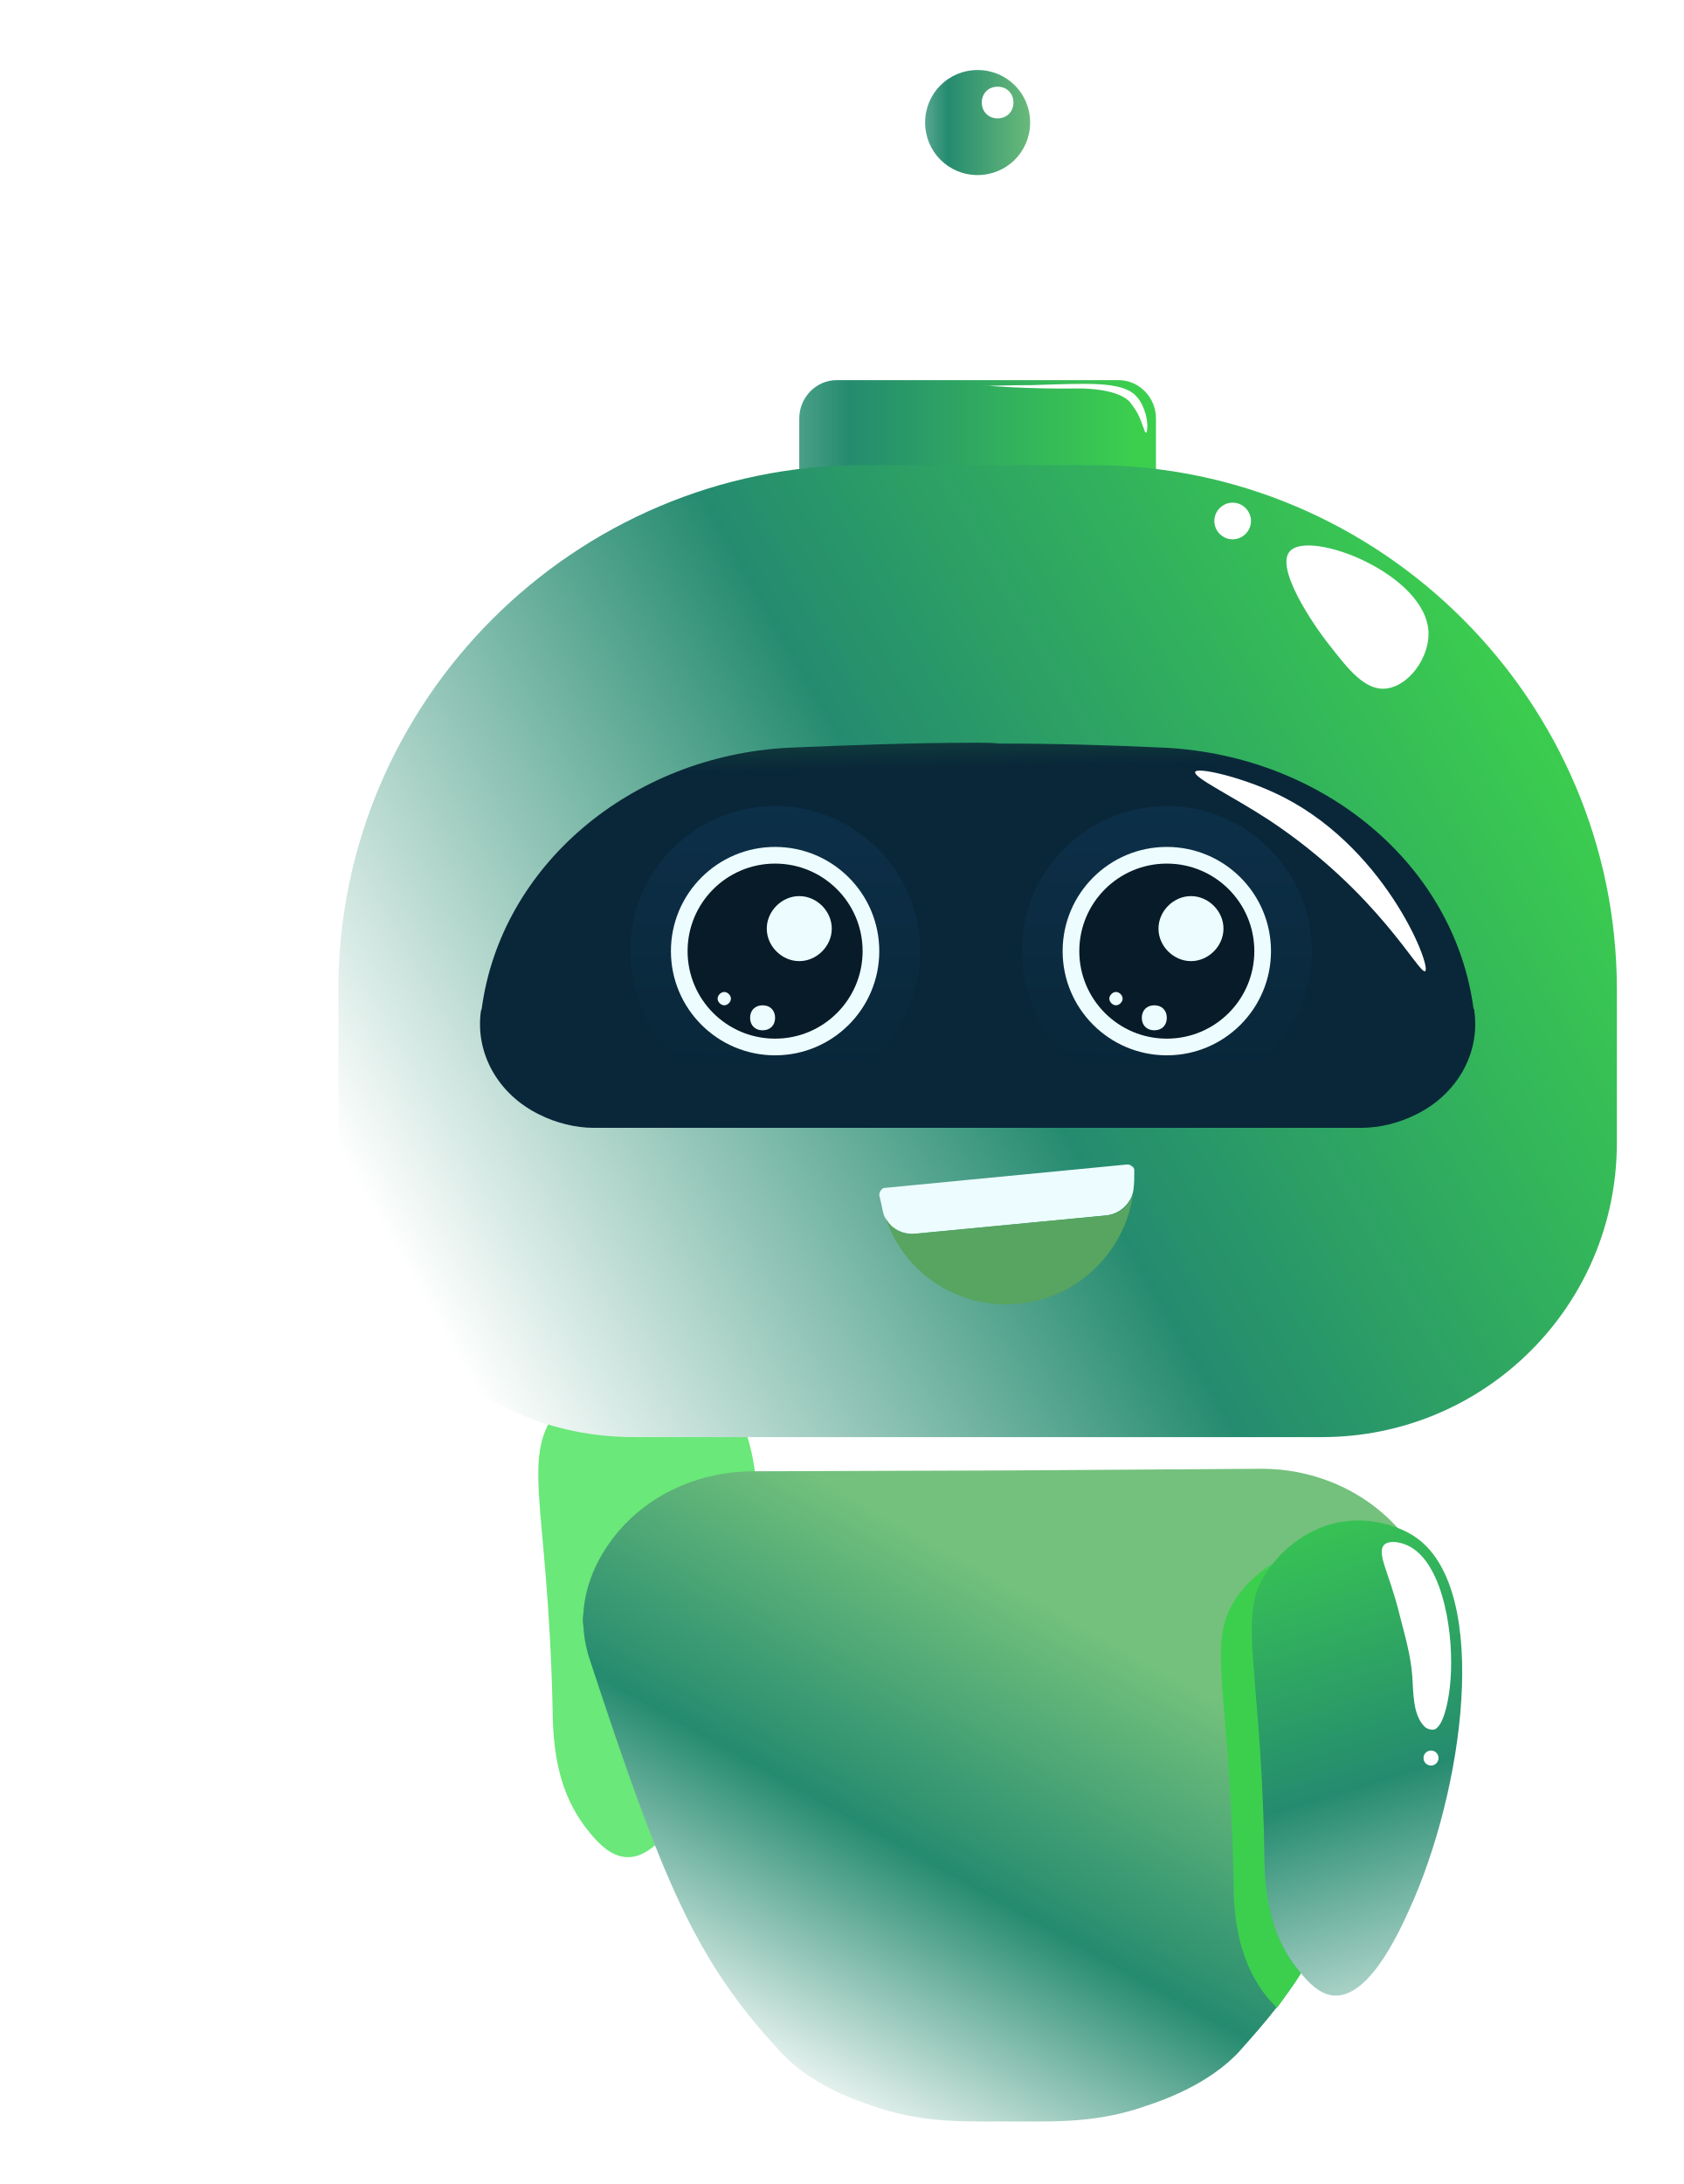
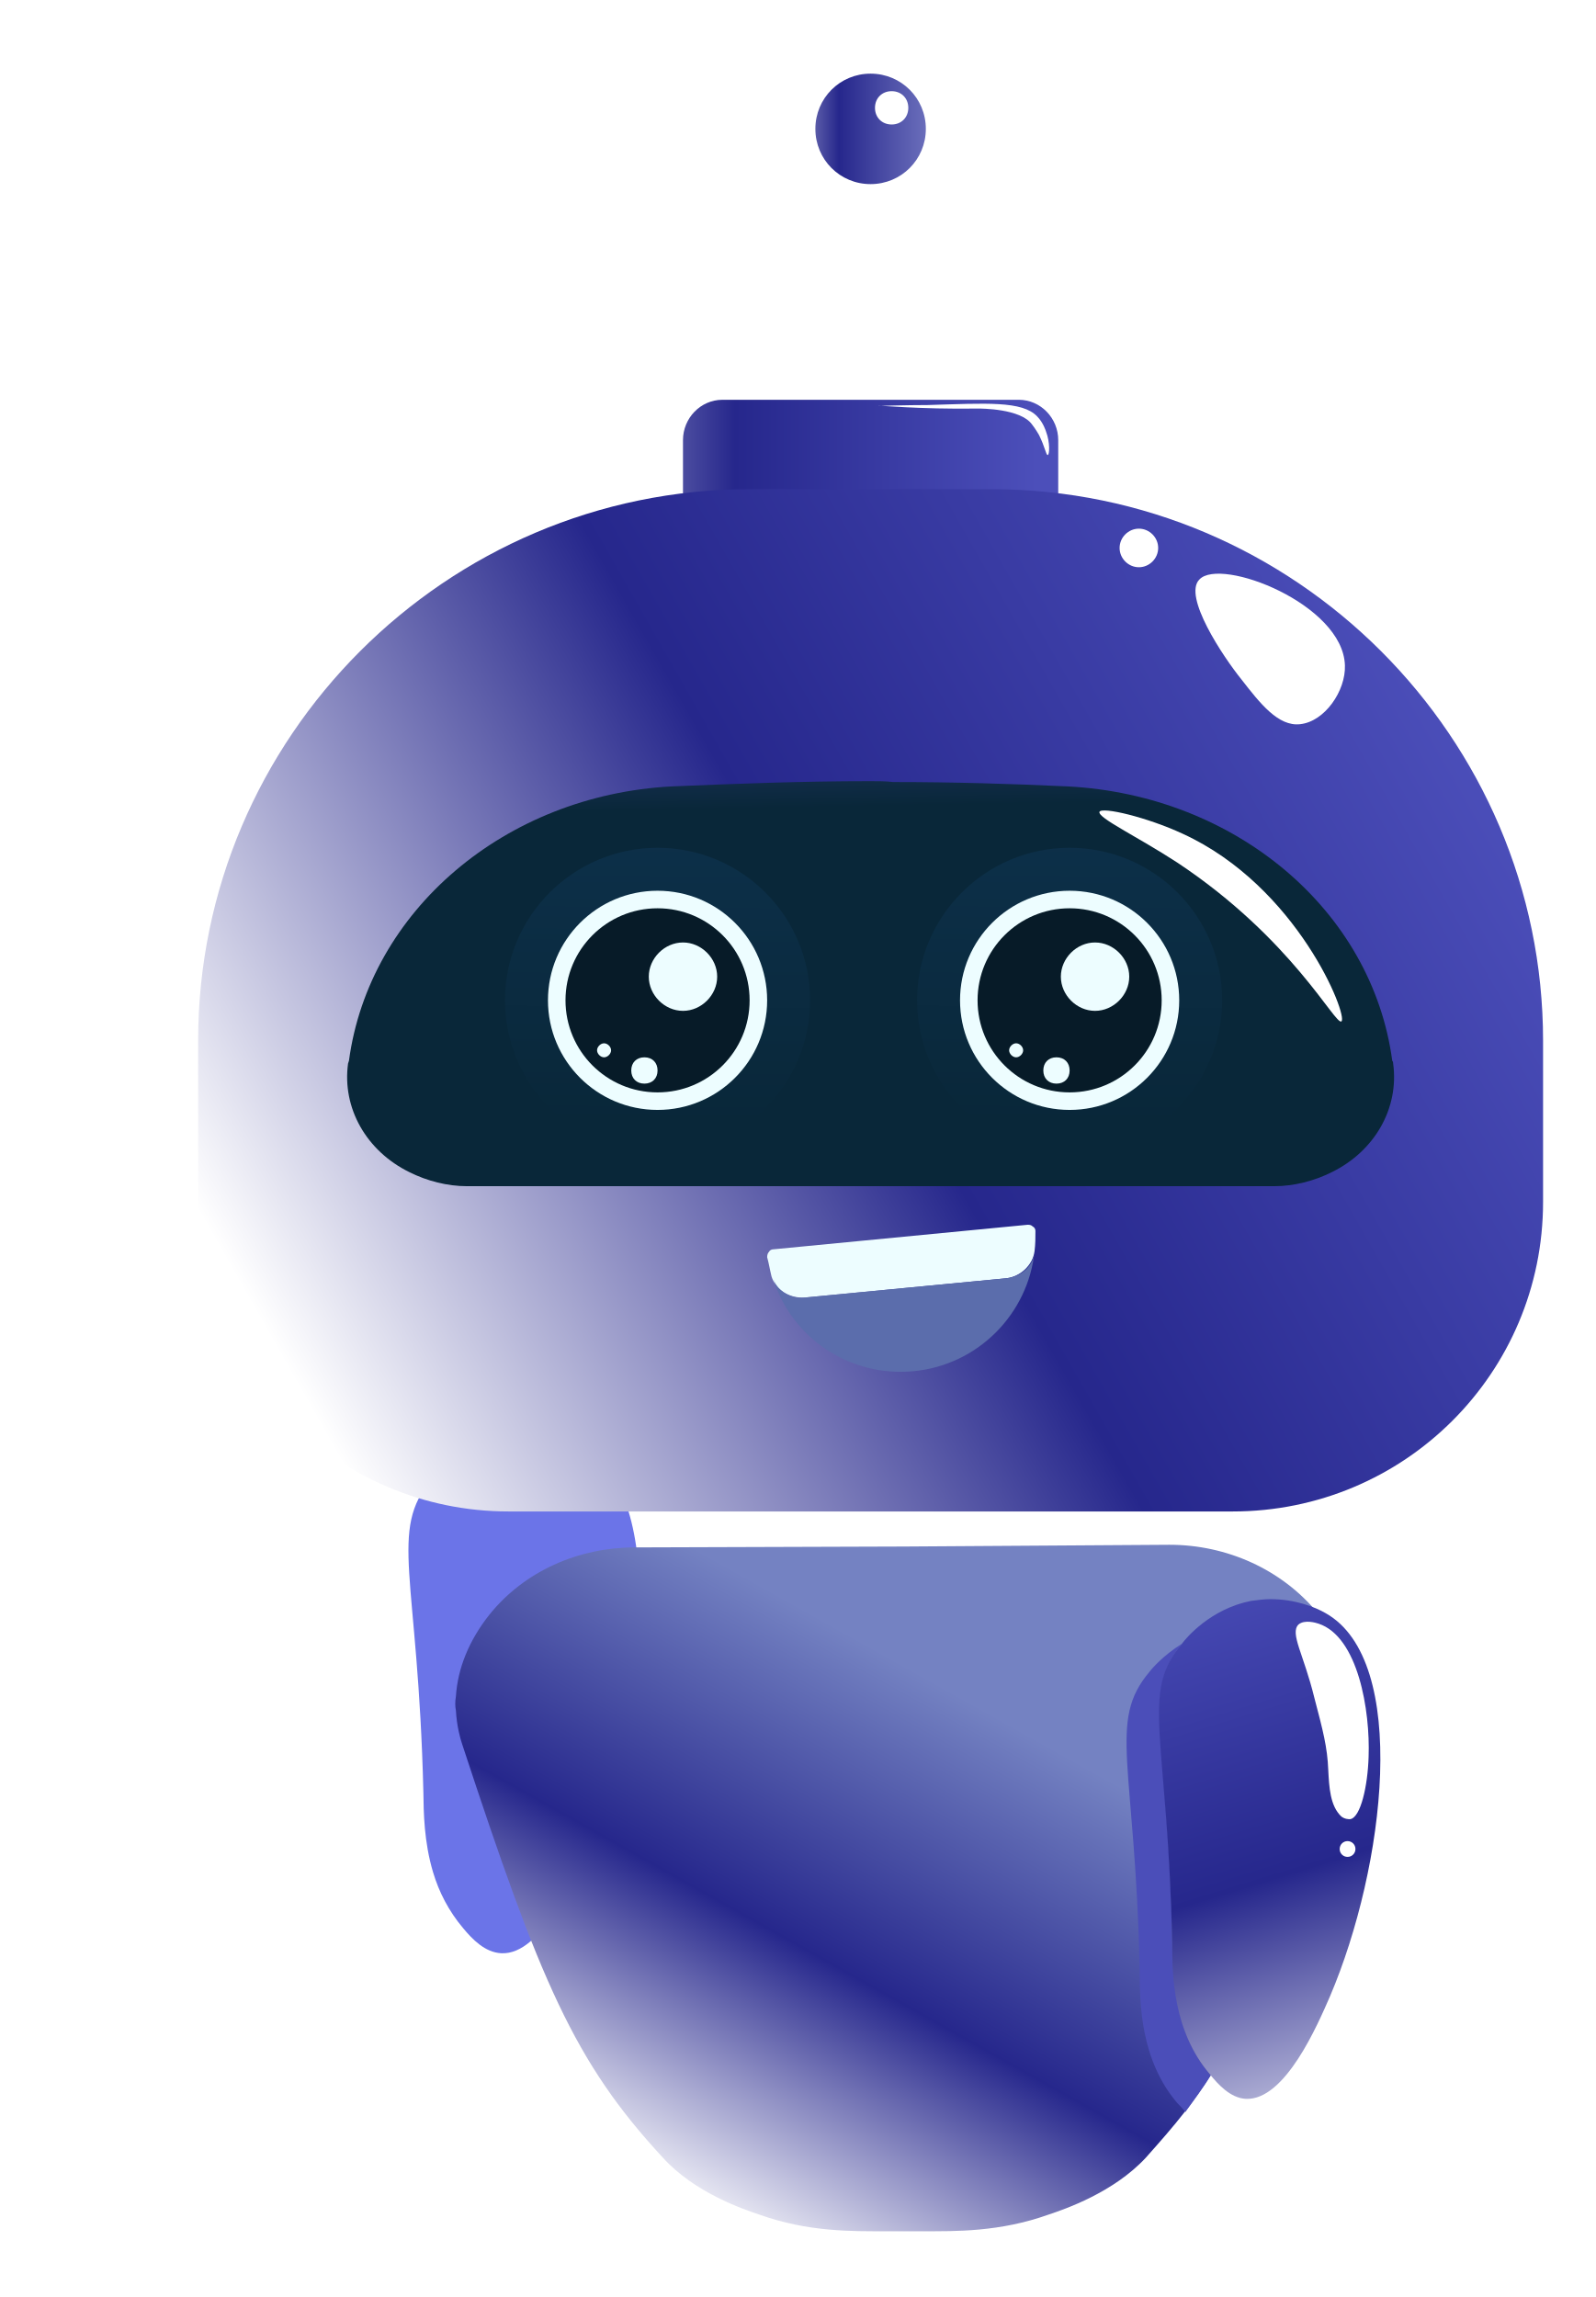
- <svg xmlns="http://www.w3.org/2000/svg" role="img" aria-label="Chat robot" viewBox="150 58 202 262">
+ <svg xmlns="http://www.w3.org/2000/svg" role="img" aria-label="Chat robot" viewBox="168 58 182 262">
  <defs>
    <clipPath id="__lottie_element_2">
      <rect width="500" height="394" x="0" y="0" />
    </clipPath>
-     <linearGradient id="__lottie_element_29" spreadMethod="pad" gradientUnits="userSpaceOnUse" x1="-25" y1="38" x2="8" y2="-21">
+     <linearGradient id="__lottie_element_8" spreadMethod="pad" gradientUnits="userSpaceOnUse" x1="-25" y1="38" x2="8" y2="-21">
      <stop offset="0%" stop-color="rgb(255,255,255)" />
-       <stop offset="50%" stop-color="rgb(37,139,111)" />
-       <stop offset="100%" stop-color="rgb(115,193,124)" />
+       <stop offset="50%" stop-color="rgb(38,39,140)" />
+       <stop offset="100%" stop-color="rgb(116,130,194)" />
    </linearGradient>
-     <linearGradient id="__lottie_element_32" spreadMethod="pad" gradientUnits="userSpaceOnUse" x1="-65" y1="44.5" x2="68.5" y2="-31.5">
+     <linearGradient id="__lottie_element_11" spreadMethod="pad" gradientUnits="userSpaceOnUse" x1="-65" y1="44.5" x2="68.5" y2="-31.5">
      <stop offset="0%" stop-color="rgb(255,255,255)" />
-       <stop offset="50%" stop-color="rgb(37,139,111)" />
-       <stop offset="100%" stop-color="rgb(60,207,78)" />
+       <stop offset="50%" stop-color="rgb(38,39,140)" />
+       <stop offset="100%" stop-color="rgb(76,79,186)" />
    </linearGradient>
-     <linearGradient id="__lottie_element_35" spreadMethod="pad" gradientUnits="userSpaceOnUse" x1="0.5" y1="14" x2="1" y2="-39">
+     <linearGradient id="__lottie_element_14" spreadMethod="pad" gradientUnits="userSpaceOnUse" x1="0.5" y1="14" x2="1" y2="-39">
      <stop offset="0%" stop-color="rgb(9,39,57)" />
      <stop offset="50%" stop-color="rgb(12,46,70)" />
      <stop offset="100%" stop-color="rgb(15,54,84)" />
    </linearGradient>
-     <linearGradient id="__lottie_element_39" spreadMethod="pad" gradientUnits="userSpaceOnUse" x1="0.5" y1="14" x2="1" y2="-39">
+     <linearGradient id="__lottie_element_18" spreadMethod="pad" gradientUnits="userSpaceOnUse" x1="0.5" y1="14" x2="1" y2="-39">
      <stop offset="0%" stop-color="rgb(9,39,57)" />
      <stop offset="50%" stop-color="rgb(12,46,70)" />
      <stop offset="100%" stop-color="rgb(15,54,84)" />
    </linearGradient>
-     <linearGradient id="__lottie_element_46" spreadMethod="pad" gradientUnits="userSpaceOnUse" x1="0.5" y1="7" x2="-0.5" y2="-47.5">
+     <linearGradient id="__lottie_element_25" spreadMethod="pad" gradientUnits="userSpaceOnUse" x1="0.5" y1="7" x2="-0.5" y2="-47.5">
      <stop offset="0%" stop-color="rgb(9,39,57)" />
      <stop offset="50%" stop-color="rgb(9,39,57)" />
-       <stop offset="100%" stop-color="rgb(60,207,78)" />
+       <stop offset="100%" stop-color="rgb(76,79,186)" />
    </linearGradient>
-     <linearGradient id="__lottie_element_53" spreadMethod="pad" gradientUnits="userSpaceOnUse" x1="-50" y1="0.5" x2="19" y2="0.5">
+     <linearGradient id="__lottie_element_32" spreadMethod="pad" gradientUnits="userSpaceOnUse" x1="-50" y1="0.5" x2="19" y2="0.5">
      <stop offset="0%" stop-color="rgb(255,255,255)" />
-       <stop offset="50%" stop-color="rgb(37,139,111)" />
-       <stop offset="100%" stop-color="rgb(60,207,78)" />
+       <stop offset="50%" stop-color="rgb(38,39,140)" />
+       <stop offset="100%" stop-color="rgb(76,79,186)" />
    </linearGradient>
-     <linearGradient id="__lottie_element_54" spreadMethod="pad" gradientUnits="userSpaceOnUse" x1="-15" y1="1.8" x2="7.8" y2="1.8">
+     <linearGradient id="__lottie_element_33" spreadMethod="pad" gradientUnits="userSpaceOnUse" x1="-15" y1="1.8" x2="7.8" y2="1.8">
      <stop offset="0%" stop-color="rgb(255,255,255)" />
-       <stop offset="50%" stop-color="rgb(37,139,111)" />
-       <stop offset="100%" stop-color="rgb(115,193,124)" />
+       <stop offset="50%" stop-color="rgb(38,39,140)" />
+       <stop offset="100%" stop-color="rgb(116,120,194)" />
    </linearGradient>
-     <linearGradient id="__lottie_element_58" spreadMethod="pad" gradientUnits="userSpaceOnUse" x1="14.5" y1="39" x2="-8" y2="-34.5">
+     <linearGradient id="__lottie_element_37" spreadMethod="pad" gradientUnits="userSpaceOnUse" x1="14.5" y1="39" x2="-8" y2="-34.5">
      <stop offset="0%" stop-color="rgb(255,255,255)" />
-       <stop offset="50%" stop-color="rgb(37,139,111)" />
-       <stop offset="100%" stop-color="rgb(60,207,78)" />
+       <stop offset="50%" stop-color="rgb(38,39,140)" />
+       <stop offset="100%" stop-color="rgb(76,79,186)" />
    </linearGradient>
-     <linearGradient id="__lottie_element_65" spreadMethod="pad" gradientUnits="userSpaceOnUse" x1="17.5" y1="10.5" x2="-83" y2="-68">
-       <stop offset="0%" stop-color="rgb(106,232,121)" />
-       <stop offset="50%" stop-color="rgb(106,232,121)" />
+     <linearGradient id="__lottie_element_44" spreadMethod="pad" gradientUnits="userSpaceOnUse" x1="17.5" y1="10.5" x2="-83" y2="-68">
+       <stop offset="0%" stop-color="rgb(107,116,232)" />
+       <stop offset="50%" stop-color="rgb(107,116,232)" />
      <stop offset="100%" stop-color="rgb(15,54,84)" />
    </linearGradient>
  </defs>
  <g clip-path="url(#__lottie_element_2)">
    <g transform="matrix(-0.3,-1,1,-0.3,-6.7,545.9)" opacity="1">
      <g opacity="1" transform="matrix(1,0,0,1,206,299.4)">
-         <path fill="url(#__lottie_element_65)" fill-opacity="1" d=" M-22.8,-16.9 C-24.2,-16.3 -26,-15.4 -26.6,-13.7 C-28.1,-9.5 -20.8,-3.5 -18.1,-1.3 C-5.7,9 16,18.3 23.9,10.7 C25.2,9.4 27.2,6.5 27.6,2.8 C28.1,-1.8 25.7,-5.4 25.2,-6.1 C21.1,-12.3 15.7,-10.5 -7.3,-16.8 C-9.4,-17.4 -12.5,-18.3 -16,-18.3 C-18.2,-18.3 -20.5,-17.9 -22.8,-16.9z" />
+         <path fill="url(#__lottie_element_44)" fill-opacity="1" d=" M-22.8,-16.9 C-24.2,-16.3 -26,-15.4 -26.6,-13.7 C-28.1,-9.5 -20.8,-3.5 -18.1,-1.3 C-5.7,9 16,18.3 23.9,10.7 C25.2,9.4 27.2,6.5 27.6,2.8 C28.1,-1.8 25.7,-5.4 25.2,-6.1 C21.1,-12.3 15.7,-10.5 -7.3,-16.8 C-9.4,-17.4 -12.5,-18.3 -16,-18.3 C-18.2,-18.3 -20.5,-17.9 -22.8,-16.9z" />
      </g>
    </g>
    <g transform="matrix(1,0,0,1,0,-53)" opacity="1">
      <g opacity="1" transform="matrix(1,0,0,1,271.1,326.4)">
-         <path fill="url(#__lottie_element_29)" fill-opacity="1" d=" M30.2,-39.2 C30.2,-39.2 0,-39 0,-39 C0,-39 -30.7,-38.9 -30.7,-38.9 C-37.1,-38.9 -43.3,-36.2 -47.3,-31.2 C-49.6,-28.3 -50.9,-25.1 -51.1,-21.9 C-51.2,-21.3 -51.2,-20.8 -51.1,-20.3 C-51,-18.5 -50.6,-17.1 -50.4,-16.5 C-41.5,10.6 -37.6,19.8 -27.5,30.7 C-23.9,34.7 -18.3,36.6 -16.5,37.2 C-10.9,39.2 -5.9,39.1 -2.1,39.1 C-1.5,39.1 -0.9,39.1 -0.3,39.1 C-0.3,39.1 0.3,39.1 0.3,39.1 C0.9,39.1 1.5,39.1 2.1,39.1 C5.9,39.1 10.9,39.2 16.5,37.2 C18.3,36.6 23.9,34.7 27.6,30.7 C29.2,28.9 30.7,27.2 32.1,25.4 C33.1,24.1 34.1,22.7 35,21.3 C40.3,13 44.1,2.8 50.4,-16.5 C50.6,-17.2 51.1,-18.6 51.2,-20.5 C51.2,-20.7 51.2,-20.9 51.2,-21.1 C51.2,-21.6 51.1,-22 51.1,-22.4 C51.1,-22.8 51,-23.2 50.9,-23.6 C50.5,-26.3 49.2,-29 47.2,-31.4 C43.1,-36.4 36.8,-39.2 30.3,-39.2 C30.3,-39.2 30.2,-39.2 30.2,-39.2z" />
-       </g>
-     </g>
-     <g transform="matrix(0,0,0,0,157.7,179.6)" opacity="1">
-       <g opacity="1" transform="matrix(1,0,0,1,147.3,217.4)">
-         <path fill="rgb(105,203,115)" fill-opacity="1" d=" M-18.7,-3.2 C-9.5,10.8 27.9,17.3 27.9,17.3 C16.2,10.7 14.2,-17.3 14.2,-17.3 C14.2,-17.3 -27.9,-17.2 -18.7,-3.2z" />
-       </g>
-       <g opacity="1" transform="matrix(1,0,0,1,100,166.8)">
-         <path fill="rgb(105,203,115)" fill-opacity="1" d=" M-33.5,-47.5 C-59.6,-47.5 -81,-26.1 -81,0 C-81,26.1 -59.6,47.5 -33.5,47.5 C-33.5,47.5 33.5,47.5 33.5,47.5 C59.6,47.5 81,26.1 81,0 C81,-26.1 59.6,-47.5 33.5,-47.5 C33.5,-47.5 -33.5,-47.5 -33.5,-47.5z" />
-       </g>
-       <g opacity="1" transform="matrix(1,0,0,1,152.9,139.2)">
-         <path fill="rgb(255,255,255)" fill-opacity="1" d=" M22.2,15.8 C21.1,16.6 13.8,2.4 -4.6,-7.3 C-14.9,-12.8 -23.3,-14 -23.1,-15 C-22.8,-16.2 -10.8,-16.6 0.1,-11.2 C16.5,-3 23.3,15 22.2,15.8z" />
-       </g>
-       <g opacity="1" transform="matrix(1,0,0,1,176.4,160.5)">
-         <path fill="rgb(255,255,255)" fill-opacity="1" d=" M1.3,0 C1.3,0.7 0.7,1.3 0,1.3 C-0.7,1.3 -1.3,0.7 -1.3,0 C-1.3,-0.7 -0.7,-1.3 0,-1.3 C0.7,-1.3 1.3,-0.7 1.3,0z" />
-       </g>
-       <g opacity="1" transform="matrix(1,0,0,1,78.2,124.4)">
-         <path fill="rgb(255,255,255)" fill-opacity="1" d=" M8.8,0 C8.8,1.1 4.9,2 0,2 C-4.9,2 -8.8,1.1 -8.8,0 C-8.8,-1.1 -4.9,-2 0,-2 C4.9,-2 8.8,-1.1 8.8,0z" />
-       </g>
-       <g opacity="1" transform="matrix(1,0,0,1,95.4,124.4)">
-         <path fill="rgb(255,255,255)" fill-opacity="1" d=" M2.4,0 C2.4,0.6 1.3,1.1 0,1.1 C-1.3,1.1 -2.4,0.6 -2.4,0 C-2.4,-0.6 -1.3,-1.1 0,-1.1 C1.3,-1.1 2.4,-0.6 2.4,0z" />
-       </g>
-       <g opacity="1" transform="matrix(1,0,0,1,51.3,159.7)">
-         <path fill="rgb(255,255,255)" fill-opacity="1" d=" M0.4,0 C0.5,3 0.5,5.5 0.3,5.6 C0.1,5.6 -0.2,3.1 -0.4,0 C-0.5,-3 -0.5,-5.5 -0.3,-5.6 C-0.1,-5.6 0.2,-3.1 0.4,0z" />
-       </g>
-       <g opacity="1" transform="matrix(1,0,0,1,162.8,218.1)">
-         <path fill="rgb(255,255,255)" fill-opacity="1" d=" M0.8,2.3 C2.3,6.3 3.8,8.6 3.4,8.8 C3,9.1 0.4,6.5 -1.1,3.2 C-3.8,-2.7 -2.3,-9.1 -1.8,-9.1 C-1.3,-9.1 -1.6,-4.6 0.8,2.3z" />
+         <path fill="url(#__lottie_element_8)" fill-opacity="1" d=" M30.2,-39.2 C30.2,-39.2 0,-39 0,-39 C0,-39 -30.7,-38.9 -30.7,-38.9 C-37.1,-38.9 -43.3,-36.2 -47.3,-31.2 C-49.6,-28.3 -50.9,-25.1 -51.1,-21.9 C-51.2,-21.3 -51.2,-20.8 -51.1,-20.3 C-51,-18.5 -50.6,-17.1 -50.4,-16.5 C-41.5,10.6 -37.6,19.8 -27.5,30.7 C-23.9,34.7 -18.3,36.6 -16.5,37.2 C-10.9,39.2 -5.9,39.1 -2.1,39.1 C-1.5,39.1 -0.9,39.1 -0.3,39.1 C-0.3,39.1 0.3,39.1 0.3,39.1 C0.9,39.1 1.5,39.1 2.1,39.1 C5.9,39.1 10.9,39.2 16.5,37.2 C18.3,36.6 23.9,34.7 27.6,30.7 C29.2,28.9 30.7,27.2 32.1,25.4 C33.1,24.1 34.1,22.7 35,21.3 C40.3,13 44.1,2.8 50.4,-16.5 C50.6,-17.2 51.1,-18.6 51.2,-20.5 C51.2,-20.7 51.2,-20.9 51.2,-21.1 C51.2,-21.6 51.1,-22 51.1,-22.4 C51.1,-22.8 51,-23.2 50.9,-23.6 C50.5,-26.3 49.2,-29 47.2,-31.4 C43.1,-36.4 36.8,-39.2 30.3,-39.2 C30.3,-39.2 30.2,-39.2 30.2,-39.2z" />
      </g>
    </g>
    <g transform="matrix(1,0,0,1,0,-53)" opacity="1">
      <g opacity="1" transform="matrix(1,0,0,1,300.2,325.2)">
-         <path fill="rgb(60,207,78)" fill-opacity="1" d=" M-1.1,-23.5 C-5.9,-17.8 -2.7,-13.1 -2.2,10.8 C-2.2,14.4 -2.1,20.8 2.1,25.7 C2.4,26 2.7,26.3 3,26.7 C4,25.3 5,24 5.9,22.5 C5.9,22.5 5.9,22.5 5.8,22.4 C1.6,17.5 1.6,11.1 1.5,7.5 C1.1,-16.3 -2.1,-21 2.6,-26.7 C0.5,-25.4 -0.8,-23.9 -1.1,-23.5z" />
+         <path fill="rgb(75,78,185)" fill-opacity="1" d=" M-1.1,-23.5 C-5.9,-17.8 -2.7,-13.1 -2.2,10.8 C-2.2,14.4 -2.1,20.8 2.1,25.7 C2.4,26 2.7,26.3 3,26.7 C4,25.3 5,24 5.9,22.5 C5.9,22.5 5.9,22.5 5.8,22.4 C1.6,17.5 1.6,11.1 1.5,7.5 C1.1,-16.3 -2.1,-21 2.6,-26.7 C0.5,-25.4 -0.8,-23.9 -1.1,-23.5z" />
      </g>
    </g>
    <g transform="matrix(1,0,0,1,0,-53)" opacity="1">
      <g opacity="1" transform="matrix(1,0,0,1,313.4,322)">
-         <path fill="url(#__lottie_element_58)" fill-opacity="1" d=" M-2.7,-28.4 C-7.3,-27.5 -10.1,-24.2 -10.6,-23.5 C-15.4,-17.9 -12.2,-13.1 -11.7,10.7 C-11.7,14.3 -11.6,20.7 -7.4,25.6 C-6.5,26.7 -5.1,28.3 -3.3,28.4 C1.2,28.6 4.9,19.9 6.3,16.7 C12.6,1.9 15.4,-21.6 5.8,-27 C4.6,-27.7 2.3,-28.6 -0.5,-28.6 C-1.2,-28.6 -1.9,-28.5 -2.7,-28.4z" />
+         <path fill="url(#__lottie_element_37)" fill-opacity="1" d=" M-2.7,-28.4 C-7.3,-27.5 -10.1,-24.2 -10.6,-23.5 C-15.4,-17.9 -12.2,-13.1 -11.7,10.7 C-11.7,14.3 -11.6,20.7 -7.4,25.6 C-6.5,26.7 -5.1,28.3 -3.3,28.4 C1.2,28.6 4.9,19.9 6.3,16.7 C12.6,1.9 15.4,-21.6 5.8,-27 C4.6,-27.7 2.3,-28.6 -0.5,-28.6 C-1.2,-28.6 -1.9,-28.5 -2.7,-28.4z" />
      </g>
      <g opacity="1" transform="matrix(1,0,0,1,319.7,307.1)">
        <path fill="rgb(255,255,255)" fill-opacity="1" d=" M-0.2,5.8 C-0.3,3.2 -0.8,1.3 -1.8,-2.5 C-3,-7.4 -4.6,-9.8 -3.6,-10.8 C-2.9,-11.4 -1.6,-11 -1.3,-10.9 C3.2,-9.4 4.6,-1 4.4,4.3 C4.3,7.6 3.5,11.2 2.3,11.4 C2.1,11.4 1.7,11.4 1.3,11.1 C0,9.9 -0.1,7.7 -0.2,5.8z" />
      </g>
      <g opacity="1" transform="matrix(1,0,0,1,321.7,321.9)">
        <path fill="rgb(255,255,255)" fill-opacity="1" d=" M0.9,0 C0.9,0.5 0.5,0.9 0,0.9 C-0.5,0.9 -0.9,0.5 -0.9,0 C-0.9,-0.5 -0.5,-0.9 0,-0.9 C0.5,-0.9 0.9,-0.5 0.9,0z" />
      </g>
    </g>
    <g transform="matrix(1,0,0,1,0,-53)" opacity="1">
      <g opacity="1" transform="matrix(1,0,0,1,267.3,143.9)">
-         <path fill="rgb(35,112,43)" fill-opacity="1" d="M0 0" />
+         <path fill="rgb(35,40,111)" fill-opacity="1" d="M0 0" />
      </g>
      <g opacity="1" transform="matrix(1,0,0,1,267.3,167.2)">
-         <path fill="url(#__lottie_element_53)" fill-opacity="1" d=" M-16.9,-10.6 C-19.4,-10.6 -21.4,-8.5 -21.4,-6 C-21.4,-6 -21.4,6 -21.4,6 C-21.4,8.5 -19.4,10.6 -16.9,10.6 C-16.9,10.6 16.9,10.6 16.9,10.6 C19.4,10.6 21.4,8.5 21.4,6 C21.4,6 21.4,-6 21.4,-6 C21.4,-8.5 19.4,-10.6 16.9,-10.6 C16.9,-10.6 -16.9,-10.6 -16.9,-10.6z" />
+         <path fill="url(#__lottie_element_32)" fill-opacity="1" d=" M-16.9,-10.6 C-19.4,-10.6 -21.4,-8.5 -21.4,-6 C-21.4,-6 -21.4,6 -21.4,6 C-21.4,8.5 -19.4,10.6 -16.9,10.6 C-16.9,10.6 16.9,10.6 16.9,10.6 C19.4,10.6 21.4,8.5 21.4,6 C21.4,6 21.4,-6 21.4,-6 C21.4,-8.5 19.4,-10.6 16.9,-10.6 C16.9,-10.6 -16.9,-10.6 -16.9,-10.6z" />
      </g>
      <g opacity="1" transform="matrix(1,0,0,1,267.3,125.7)">
-         <path fill="url(#__lottie_element_54)" fill-opacity="1" d=" M-6.3,0 C-6.3,3.5 -3.5,6.3 0,6.3 C3.5,6.3 6.3,3.5 6.3,0 C6.3,-3.5 3.5,-6.3 0,-6.3 C-3.5,-6.3 -6.3,-3.5 -6.3,0z" />
+         <path fill="url(#__lottie_element_33)" fill-opacity="1" d=" M-6.3,0 C-6.3,3.5 -3.5,6.3 0,6.3 C3.5,6.3 6.3,3.5 6.3,0 C6.3,-3.5 3.5,-6.3 0,-6.3 C-3.5,-6.3 -6.3,-3.5 -6.3,0z" />
      </g>
      <g opacity="1" transform="matrix(1,0,0,1,269.7,123.3)">
        <path fill="rgb(255,255,255)" fill-opacity="1" d=" M1.9,0 C1.9,1.1 1.1,1.9 0,1.9 C-1.1,1.9 -1.9,1.1 -1.9,0 C-1.9,-1.1 -1.1,-1.9 0,-1.9 C1.1,-1.9 1.9,-1.1 1.9,0z" />
      </g>
      <g opacity="1" transform="matrix(1,0,0,1,278,159.8)">
        <path fill="rgb(255,255,255)" fill-opacity="1" d=" M9.5,3.1 C9.3,3.1 9.2,2.2 8.5,0.8 C8.5,0.8 8.1,0.1 7.7,-0.4 C6.4,-2.2 1.9,-2.2 1.6,-2.2 C-5.4,-2.1 -9.8,-2.6 -9.8,-2.5 C-9.8,-2.5 -6.6,-2.6 -4.2,-2.6 C2.5,-2.8 6.6,-3.1 8.3,-1.3 C9,-0.6 9.3,0.4 9.3,0.4 C9.8,1.7 9.7,3.1 9.5,3.1z" />
      </g>
    </g>
    <g transform="matrix(1,0,0,1,0,-53)" opacity="1">
      <g opacity="1" transform="matrix(1,0,0,1,267.3,225.1)">
-         <path fill="url(#__lottie_element_32)" fill-opacity="1" d=" M-13.8,-58.3 C-48.4,-58.3 -76.7,-30 -76.7,4.6 C-76.7,4.6 -76.7,23 -76.7,23 C-76.7,42.4 -60.8,58.3 -41.3,58.3 C-41.3,58.3 41.3,58.3 41.3,58.3 C60.9,58.3 76.7,42.5 76.7,23 C76.7,23 76.7,4.6 76.7,4.6 C76.7,-30 48.4,-58.3 13.8,-58.3 C13.8,-58.3 -13.8,-58.3 -13.8,-58.3z" />
+         <path fill="url(#__lottie_element_11)" fill-opacity="1" d=" M-13.8,-58.3 C-48.4,-58.3 -76.7,-30 -76.7,4.6 C-76.7,4.6 -76.7,23 -76.7,23 C-76.7,42.4 -60.8,58.3 -41.3,58.3 C-41.3,58.3 41.3,58.3 41.3,58.3 C60.9,58.3 76.7,42.5 76.7,23 C76.7,23 76.7,4.6 76.7,4.6 C76.7,-30 48.4,-58.3 13.8,-58.3 C13.8,-58.3 -13.8,-58.3 -13.8,-58.3z" />
      </g>
      <g opacity="1" transform="matrix(1,0,0,1,312.2,184.2)">
        <path fill="rgb(255,255,255)" fill-opacity="1" d=" M9.2,2.7 C9.3,5.6 6.9,9.1 4.1,9.4 C1.6,9.7 -0.5,7 -2.6,4.3 C-4.7,1.7 -9.3,-5.2 -7.4,-7.1 C-5,-9.7 9,-4.3 9.2,2.7z" />
      </g>
      <g opacity="1" transform="matrix(1,0,0,1,297.9,173.5)">
        <path fill="rgb(255,255,255)" fill-opacity="1" d=" M2.2,0 C2.2,1.2 1.2,2.2 0,2.2 C-1.2,2.2 -2.2,1.2 -2.2,0 C-2.2,-1.2 -1.2,-2.2 0,-2.2 C1.2,-2.2 2.2,-1.2 2.2,0z" />
      </g>
    </g>
    <g transform="matrix(1,0,0,1,0,-53)" opacity="1">
      <g opacity="1" transform="matrix(1,0,0,1,270.8,254.9)">
        <path fill="rgb(237,253,255)" fill-opacity="1" d=" M15.2,-1.2 C15,0.4 13.6,1.7 12,1.9 C12,1.9 -11,4.1 -11,4.1 C-12.7,4.2 -14.3,3.3 -14.8,1.7 C-15,0.9 -15.1,0.2 -15.3,-0.5 C-15.3,-0.8 -15.2,-1 -15.1,-1.1 C-15,-1.3 -14.8,-1.4 -14.6,-1.4 C-14.6,-1.4 14.4,-4.2 14.4,-4.2 C14.6,-4.2 14.8,-4.2 15,-4 C15.2,-3.9 15.3,-3.7 15.3,-3.5 C15.3,-2.7 15.3,-2 15.2,-1.2z" />
      </g>
      <g opacity="1" transform="matrix(1,0,0,1,271.1,260.9)">
-         <path fill="rgb(87,165,96)" fill-opacity="1" d=" M11.7,-4.1 C11.7,-4.1 -11.3,-1.9 -11.3,-1.9 C-12.8,-1.7 -14.4,-2.6 -14.9,-4 C-12.8,2.7 -6.2,7.2 1.1,6.5 C8.5,5.8 14.2,-0.1 14.9,-7.2 C14.8,-5.5 13.4,-4.3 11.7,-4.1z" />
+         <path fill="rgb(91,109,172)" fill-opacity="1" d=" M11.7,-4.1 C11.7,-4.1 -11.3,-1.9 -11.3,-1.9 C-12.8,-1.7 -14.4,-2.6 -14.9,-4 C-12.8,2.7 -6.2,7.2 1.1,6.5 C8.5,5.8 14.2,-0.1 14.9,-7.2 C14.8,-5.5 13.4,-4.3 11.7,-4.1z" />
      </g>
    </g>
    <g transform="matrix(1,0,0,1,0,-53)" opacity="1">
      <g opacity="1" transform="matrix(1,0,0,1,267.3,223.2)">
-         <path fill="url(#__lottie_element_46)" fill-opacity="1" d=" M-22.7,-22.5 C-41.7,-21.5 -57.2,-8.3 -59.5,8.8 C-59.5,8.8 -59.6,9.1 -59.6,9.1 C-60.3,14.2 -57.5,19.1 -52.6,21.5 C-50.6,22.5 -48.3,23.1 -46,23.1 C-46,23.1 46,23.1 46,23.1 C48.3,23.1 50.6,22.5 52.6,21.5 C57.5,19.1 60.3,14.2 59.6,9.1 C59.6,9 59.6,8.9 59.5,8.8 C57.2,-8.4 41.6,-21.5 22.5,-22.5 C16.1,-22.8 9.4,-23 2.6,-23 C1.7,-23.1 0.8,-23.1 0,-23.1 C-7.9,-23.1 -15.5,-22.8 -22.7,-22.5z" />
+         <path fill="url(#__lottie_element_25)" fill-opacity="1" d=" M-22.7,-22.5 C-41.7,-21.5 -57.2,-8.3 -59.5,8.8 C-59.5,8.8 -59.6,9.1 -59.6,9.1 C-60.3,14.2 -57.5,19.1 -52.6,21.5 C-50.6,22.5 -48.3,23.1 -46,23.1 C-46,23.1 46,23.1 46,23.1 C48.3,23.1 50.6,22.5 52.6,21.5 C57.5,19.1 60.3,14.2 59.6,9.1 C59.6,9 59.6,8.9 59.5,8.8 C57.2,-8.4 41.6,-21.5 22.5,-22.5 C16.1,-22.8 9.4,-23 2.6,-23 C1.7,-23.1 0.8,-23.1 0,-23.1 C-7.9,-23.1 -15.5,-22.8 -22.7,-22.5z" />
      </g>
    </g>
    <g transform="matrix(1,0,0,1,0,-53)" opacity="1">
      <g opacity="1" transform="matrix(1,0,0,1,307.5,215.5)">
        <path fill="rgb(255,255,255)" fill-opacity="1" d=" M13.5,12 C12.8,12.5 7.9,2.6 -5.2,-6.1 C-9.8,-9.1 -14.3,-11.2 -14.1,-11.9 C-13.8,-12.5 -8.7,-11.3 -4.6,-9.4 C8.5,-3.4 14.3,11.4 13.5,12z" />
      </g>
    </g>
    <g transform="matrix(1,0,0,1,0,-53)" opacity="1">
      <g opacity="1" transform="matrix(1,0,0,1,243,225.1)">
-         <path fill="url(#__lottie_element_39)" fill-opacity="1" d=" M17.4,0 C17.4,9.6 9.6,17.4 0,17.4 C-9.6,17.4 -17.4,9.6 -17.4,0 C-17.4,-9.6 -9.6,-17.4 0,-17.4 C9.6,-17.4 17.4,-9.6 17.4,0z" />
+         <path fill="url(#__lottie_element_18)" fill-opacity="1" d=" M17.4,0 C17.4,9.6 9.6,17.4 0,17.4 C-9.6,17.4 -17.4,9.6 -17.4,0 C-17.4,-9.6 -9.6,-17.4 0,-17.4 C9.6,-17.4 17.4,-9.6 17.4,0z" />
        <g opacity="1" transform="matrix(1,0,0,1,0,0)" />
      </g>
      <g opacity="1" transform="matrix(1,0,0,1,243,225.1)">
        <path fill="rgb(237,253,255)" fill-opacity="1" d=" M12.5,0 C12.5,6.9 6.9,12.5 0,12.5 C-6.9,12.5 -12.5,6.9 -12.5,0 C-12.5,-6.9 -6.9,-12.5 0,-12.5 C6.9,-12.5 12.5,-6.9 12.5,0z" />
        <g opacity="1" transform="matrix(1,0,0,1,0,0)" />
      </g>
      <g opacity="1" transform="matrix(1,0,0,1,243,225.1)">
        <path fill="rgb(7,27,40)" fill-opacity="1" d=" M-10.5,0 C-10.5,5.8 -5.8,10.5 0,10.5 C5.8,10.5 10.5,5.8 10.5,0 C10.5,-5.8 5.8,-10.5 0,-10.5 C-5.8,-10.5 -10.5,-5.8 -10.5,0z" />
        <g opacity="1" transform="matrix(1,0,0,1,0,0)" />
      </g>
      <g opacity="1" transform="matrix(1,0,0,1,245.9,222.4)">
        <path fill="rgb(237,253,255)" fill-opacity="1" d=" M3.9,0 C3.9,2.1 2.1,3.9 0,3.9 C-2.1,3.9 -3.9,2.1 -3.9,0 C-3.9,-2.1 -2.1,-3.9 0,-3.9 C2.1,-3.9 3.9,-2.1 3.9,0z" />
        <g opacity="1" transform="matrix(1,0,0,1,0,0)" />
      </g>
      <g opacity="1" transform="matrix(1,0,0,1,241.5,233.1)">
        <path fill="rgb(237,253,255)" fill-opacity="1" d=" M1.5,0 C1.5,0.9 0.9,1.5 0,1.5 C-0.9,1.5 -1.5,0.9 -1.5,0 C-1.5,-0.9 -0.9,-1.5 0,-1.5 C0.9,-1.5 1.5,-0.9 1.5,0z" />
        <g opacity="1" transform="matrix(1,0,0,1,0,0)" />
      </g>
      <g opacity="1" transform="matrix(1,0,0,1,236.9,230.8)">
        <path fill="rgb(237,253,255)" fill-opacity="1" d=" M0.8,0 C0.8,0.4 0.4,0.8 0,0.8 C-0.4,0.8 -0.8,0.4 -0.8,0 C-0.8,-0.4 -0.4,-0.8 0,-0.8 C0.4,-0.8 0.8,-0.4 0.8,0z" />
        <g opacity="1" transform="matrix(1,0,0,1,0,0)" />
      </g>
    </g>
    <g transform="matrix(1,0,0,1,47,-53)" opacity="1">
      <g opacity="1" transform="matrix(1,0,0,1,243,225.1)">
-         <path fill="url(#__lottie_element_35)" fill-opacity="1" d=" M17.4,0 C17.4,9.6 9.6,17.4 0,17.4 C-9.6,17.4 -17.4,9.6 -17.4,0 C-17.4,-9.6 -9.6,-17.4 0,-17.4 C9.6,-17.4 17.4,-9.6 17.4,0z" />
+         <path fill="url(#__lottie_element_14)" fill-opacity="1" d=" M17.4,0 C17.4,9.6 9.6,17.4 0,17.4 C-9.6,17.4 -17.4,9.6 -17.4,0 C-17.4,-9.6 -9.6,-17.4 0,-17.4 C9.6,-17.4 17.4,-9.6 17.4,0z" />
        <g opacity="1" transform="matrix(1,0,0,1,0,0)" />
      </g>
      <g opacity="1" transform="matrix(1,0,0,1,243,225.1)">
        <path fill="rgb(237,253,255)" fill-opacity="1" d=" M12.5,0 C12.5,6.9 6.9,12.5 0,12.5 C-6.9,12.5 -12.5,6.9 -12.5,0 C-12.5,-6.9 -6.9,-12.5 0,-12.5 C6.9,-12.5 12.5,-6.9 12.5,0z" />
        <g opacity="1" transform="matrix(1,0,0,1,0,0)" />
      </g>
      <g opacity="1" transform="matrix(1,0,0,1,243,225.1)">
        <path fill="rgb(7,27,40)" fill-opacity="1" d=" M-10.5,0 C-10.5,5.8 -5.8,10.5 0,10.5 C5.8,10.5 10.5,5.8 10.5,0 C10.5,-5.8 5.8,-10.5 0,-10.5 C-5.8,-10.5 -10.5,-5.8 -10.5,0z" />
        <g opacity="1" transform="matrix(1,0,0,1,0,0)" />
      </g>
      <g opacity="1" transform="matrix(1,0,0,1,245.9,222.4)">
        <path fill="rgb(237,253,255)" fill-opacity="1" d=" M3.9,0 C3.9,2.1 2.1,3.9 0,3.9 C-2.1,3.9 -3.9,2.1 -3.9,0 C-3.9,-2.1 -2.1,-3.9 0,-3.9 C2.1,-3.9 3.9,-2.1 3.9,0z" />
        <g opacity="1" transform="matrix(1,0,0,1,0,0)" />
      </g>
      <g opacity="1" transform="matrix(1,0,0,1,241.5,233.1)">
        <path fill="rgb(237,253,255)" fill-opacity="1" d=" M1.5,0 C1.5,0.9 0.9,1.5 0,1.5 C-0.9,1.5 -1.5,0.9 -1.5,0 C-1.5,-0.9 -0.9,-1.5 0,-1.5 C0.9,-1.5 1.5,-0.9 1.5,0z" />
        <g opacity="1" transform="matrix(1,0,0,1,0,0)" />
      </g>
      <g opacity="1" transform="matrix(1,0,0,1,236.9,230.8)">
        <path fill="rgb(237,253,255)" fill-opacity="1" d=" M0.8,0 C0.8,0.4 0.4,0.8 0,0.8 C-0.4,0.8 -0.8,0.4 -0.8,0 C-0.8,-0.4 -0.4,-0.8 0,-0.8 C0.4,-0.8 0.8,-0.4 0.8,0z" />
        <g opacity="1" transform="matrix(1,0,0,1,0,0)" />
      </g>
    </g>
-     <g transform="matrix(0,0,0,0,157.7,179.6)" opacity="1">
-       <g opacity="1" transform="matrix(1,0,0,1,152.5,173.2)">
-         <path fill="rgb(255,255,255)" fill-opacity="1" d=" M0.5,1.1 C-2.4,1.3 -3.9,1.4 -3.9,1.7 C-3.9,1.7 -3.6,8.7 -3.6,8.7 C-3.6,8.9 -2.1,9 0.9,8.8 C3.9,8.7 5.3,8.5 5.3,8.1 C5.3,8.1 5,1.2 5,1.2 C5,1.1 4.5,1 3.5,1 C2.7,1 1.8,1.1 0.5,1.1z M-0.6,-25.5 C-3.6,-25.4 -5,-25.2 -5,-24.9 C-5,-24.9 -3,-1.2 -3,-1.2 C-3,-1.1 -1.8,-1 0.5,-1.1 C2.8,-1.2 3.9,-1.4 3.9,-1.6 C3.9,-1.6 3.8,-25.4 3.8,-25.4 C3.8,-25.5 3.2,-25.6 2,-25.6 C1.4,-25.6 0.5,-25.6 -0.6,-25.5z" />
-         <g opacity="1" transform="matrix(1,0,0,1,0,0)" />
-       </g>
-       <g opacity="1" transform="matrix(1,0,0,1,154.4,158)">
-         <path fill="rgb(255,255,255)" fill-opacity="1" d=" M0.7,9.1 C0.7,9.1 -1.2,-8.1 -0.2,-8.6 C0.7,-9.1 1.2,0.3 0.7,9.1z" />
-       </g>
-       <g opacity="1" transform="matrix(1,0,0,1,156,175.7)">
-         <path fill="rgb(255,255,255)" fill-opacity="1" d=" M1,0 C1,0.6 0.6,1 0,1 C-0.6,1 -1,0.6 -1,0 C-1,-0.6 -0.6,-1 0,-1 C0.6,-1 1,-0.6 1,0z" />
-       </g>
-     </g>
-     <g transform="matrix(0,0,0,0,157.7,179.6)" opacity="1">
-       <g opacity="1" transform="matrix(1,0,0,1,133.9,170.6)">
-         <path fill="rgb(255,255,255)" fill-opacity="1" d=" M-2.7,0.2 C-2.9,-2.8 -2,-4.3 -0.2,-4.4 C1.6,-4.5 2.6,-3 2.7,-0.1 C2.9,2.9 2,4.4 0.2,4.5 C0.2,4.5 0.1,4.5 0.1,4.5 C-1.7,4.5 -2.6,3 -2.7,0.2z M-0.6,-12.4 C-4,-12.3 -6.7,-11 -8.6,-8.7 C-10.5,-6.4 -11.3,-3.3 -11.1,0.6 C-11,4.5 -9.8,7.5 -7.7,9.7 C-5.6,11.8 -2.8,12.8 0.6,12.6 C4,12.5 6.6,11.2 8.5,8.9 C10.4,6.6 11.2,3.5 11.1,-0.4 C10.9,-4.3 9.7,-7.4 7.6,-9.5 C5.7,-11.5 3.2,-12.5 0.1,-12.5 C-0.1,-12.5 -0.4,-12.4 -0.6,-12.4z" />
-         <g opacity="1" transform="matrix(1,0,0,1,0,0)" />
-       </g>
-       <g opacity="1" transform="matrix(1,0,0,1,139.4,164)">
-         <path fill="rgb(255,255,255)" fill-opacity="1" d=" M4.1,4.2 C4.1,3.3 4,0.5 2,-1.7 C0.3,-3.6 -2,-4.2 -3.1,-4.1 C-3.3,-4.1 -3.9,-4 -4,-3.7 C-4.1,-3.1 -1.3,-2.7 0.7,-1.2 C1.9,-0.3 3.2,1.2 4.1,4.2z" />
-       </g>
-     </g>
-     <g transform="matrix(0,0,0,0,157.7,179.6)" opacity="1">
-       <g opacity="1" transform="matrix(1,0,0,1,114.7,166.8)">
-         <path fill="rgb(255,255,255)" fill-opacity="1" d=" M-0.5,-17 C-3.6,-16.9 -5.2,-16.6 -5.1,-16.1 C-5.1,-16.1 -3.6,16.7 -3.6,16.7 C-3.6,17 -2.3,17 0.2,16.9 C3.5,16.8 5.2,16.6 5.1,16.3 C5.1,16.3 3.6,-16.7 3.6,-16.7 C3.6,-16.9 2.5,-17 0.4,-17 C0.1,-17 -0.2,-17 -0.5,-17z" />
-       </g>
-     </g>
-     <g transform="matrix(0,0,0,0,157.7,179.6)" opacity="1">
-       <g opacity="1" transform="matrix(1,0,0,1,101.6,167.4)">
-         <path fill="rgb(255,255,255)" fill-opacity="1" d=" M-0.5,-17 C-3.6,-16.9 -5.2,-16.6 -5.1,-16.1 C-5.1,-16.1 -3.6,16.7 -3.6,16.7 C-3.6,17 -2.3,17 0.2,16.9 C3.5,16.8 5.2,16.6 5.1,16.3 C5.1,16.3 3.6,-16.7 3.6,-16.7 C3.6,-16.9 2.5,-17 0.4,-17 C0.1,-17 -0.2,-17 -0.5,-17z" />
-       </g>
-     </g>
-     <g transform="matrix(0,0,0,0,157.7,179.6)" opacity="1">
-       <g opacity="1" transform="matrix(1,0,0,1,84,169.7)">
-         <path fill="rgb(255,255,255)" fill-opacity="1" d=" M-2.1,0.4 C-2.1,-0.3 -1.9,-0.8 -1.5,-1.2 C-1.1,-1.6 -0.6,-1.8 0,-1.9 C1.3,-1.9 2,-1.3 2.1,0.1 C2.1,1.2 1.6,1.7 0.6,1.8 C0.6,1.8 -2,1.9 -2,1.9 C-2,1.9 -2.1,0.4 -2.1,0.4z M-0.3,-9.2 C-3.5,-9 -6.1,-7.7 -8.1,-5.3 C-10.1,-2.8 -11,0.3 -10.9,4.1 C-10.7,8 -9.5,10.9 -7.2,13 C-4.9,15.1 -2.2,16 1,15.9 C4.2,15.7 6.8,15 8.7,13.7 C9.3,13.4 9.6,12.8 9.6,11.8 C9.5,10.9 9.1,9.7 8.3,8.4 C8,7.9 7.8,7.7 7.8,7.7 C5.8,8.9 3.7,9.5 1.5,9.6 C0.4,9.6 -0.4,9.5 -0.9,9.1 C-1.5,8.8 -1.7,8.1 -1.8,7.2 C-1.8,7.2 1.5,7 1.5,7 C7.5,6.7 10.4,4 10.1,-1.2 C10,-3.5 9.1,-5.5 7.2,-7.1 C5.6,-8.5 3.3,-9.2 0.5,-9.2 C0.2,-9.2 0,-9.2 -0.3,-9.2z" />
-         <g opacity="1" transform="matrix(1,0,0,1,0,0)" />
-       </g>
-       <g opacity="1" transform="matrix(1,0,0,1,89.3,164.1)">
-         <path fill="rgb(255,255,255)" fill-opacity="1" d=" M3.6,2.8 C3.1,0.2 0.1,-2.8 -1.7,-2.3 C-3.6,-1.9 0.5,-0.4 1.9,0.8 C3.4,2.1 3.6,2.8 3.6,2.8z" />
-       </g>
-       <g opacity="1" transform="matrix(1,0,0,1,78,181.1)">
-         <path fill="rgb(255,255,255)" fill-opacity="1" d=" M-1.4,0.7 C0.7,3.1 3.8,3.5 3.9,3.4 C3.9,3.3 0.5,2.9 -1.3,0.1 C-2.2,-1.2 -3,-3.5 -3.6,-3.5 C-3.6,-3.5 -3.6,-3.5 -3.6,-3.5 C-3.9,-3.3 -2.8,-0.9 -1.4,0.7z" />
-       </g>
-     </g>
-     <g transform="matrix(0,0,0,0,157.7,179.6)" opacity="1">
-       <g opacity="1" transform="matrix(1,0,0,1,56.1,169.5)">
-         <path fill="rgb(255,255,255)" fill-opacity="1" d=" M7.5,-17.3 C6.7,-17.3 5.8,-17.2 5,-17.1 C3.4,-16.8 2.6,-16.5 2.6,-16 C2.6,-16 3.2,-4.8 3.2,-4.8 C3.2,-4.8 -3.6,-4.5 -3.6,-4.5 C-3.6,-4.5 -4.1,-15.8 -4.1,-15.8 C-4.1,-16.5 -5.8,-16.7 -9,-16.6 C-12.3,-16.4 -13.9,-16 -13.8,-15.4 C-13.8,-15.4 -12.4,16.6 -12.4,16.6 C-12.3,17.1 -10.7,17.3 -7.5,17.2 C-4.2,17 -2.6,16.7 -2.6,16.1 C-2.6,16.1 -3.1,5.1 -3.1,5.1 C-3.1,5.1 3.6,4.7 3.6,4.7 C3.6,4.7 4.1,15.8 4.1,15.8 C4.1,16.4 5.8,16.6 9,16.4 C12.3,16.3 13.9,15.9 13.8,15.4 C13.8,15.4 12.4,-16.5 12.4,-16.5 C12.4,-16.9 11.5,-17.2 9.9,-17.3 C9.9,-17.3 7.5,-17.3 7.5,-17.3z" />
-       </g>
-       <g opacity="1" transform="matrix(1,0,0,1,66,167.4)">
-         <path fill="rgb(255,255,255)" fill-opacity="1" d=" M2.7,13.8 C2,14.8 1.9,-9.6 1.5,-12 C1.5,-12 1.5,-12.1 1.5,-12.1 C1.5,-12.3 1.5,-12.6 1.5,-13.2 C1.5,-13.4 1.3,-13.8 1.2,-13.9 C0.3,-14.7 -3.6,-14.3 -1.9,-14.6 C-0.5,-14.8 1.3,-14.6 1.7,-14.4 C1.9,-14.4 1.9,-14 2,-13.9 C2.8,-9 3.6,12.6 2.7,13.8z" />
-       </g>
-     </g>
  </g>
</svg>
